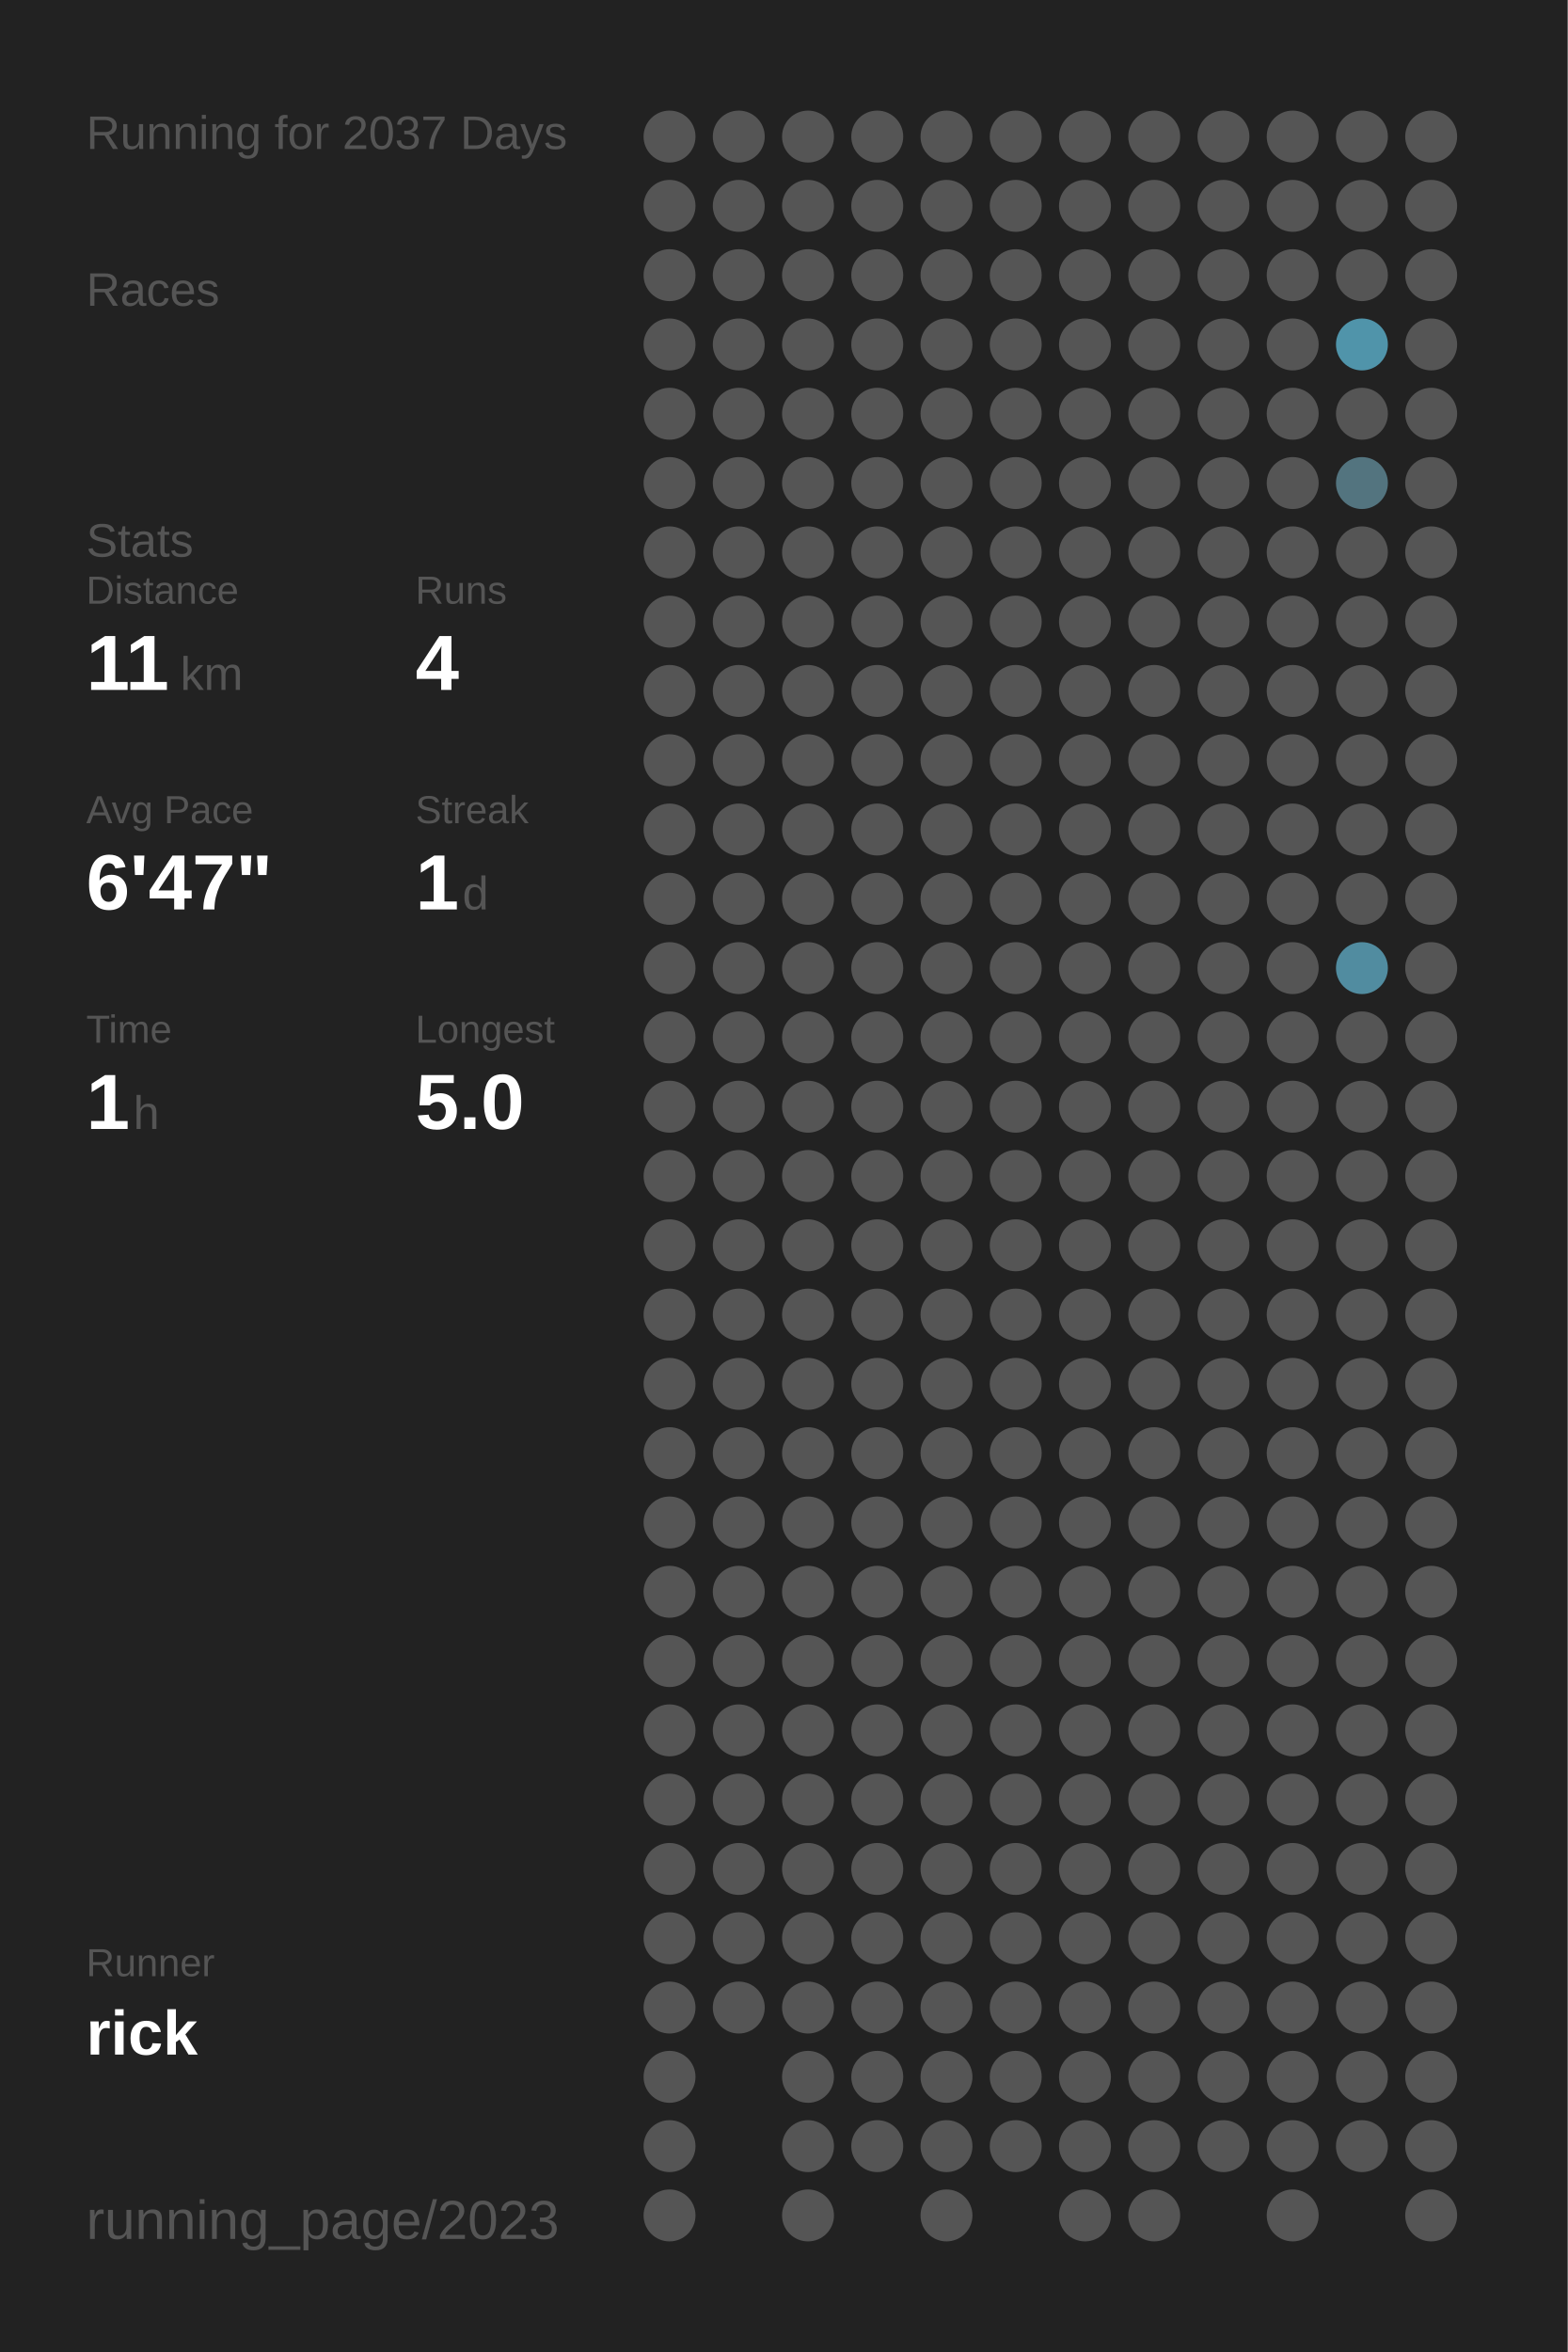
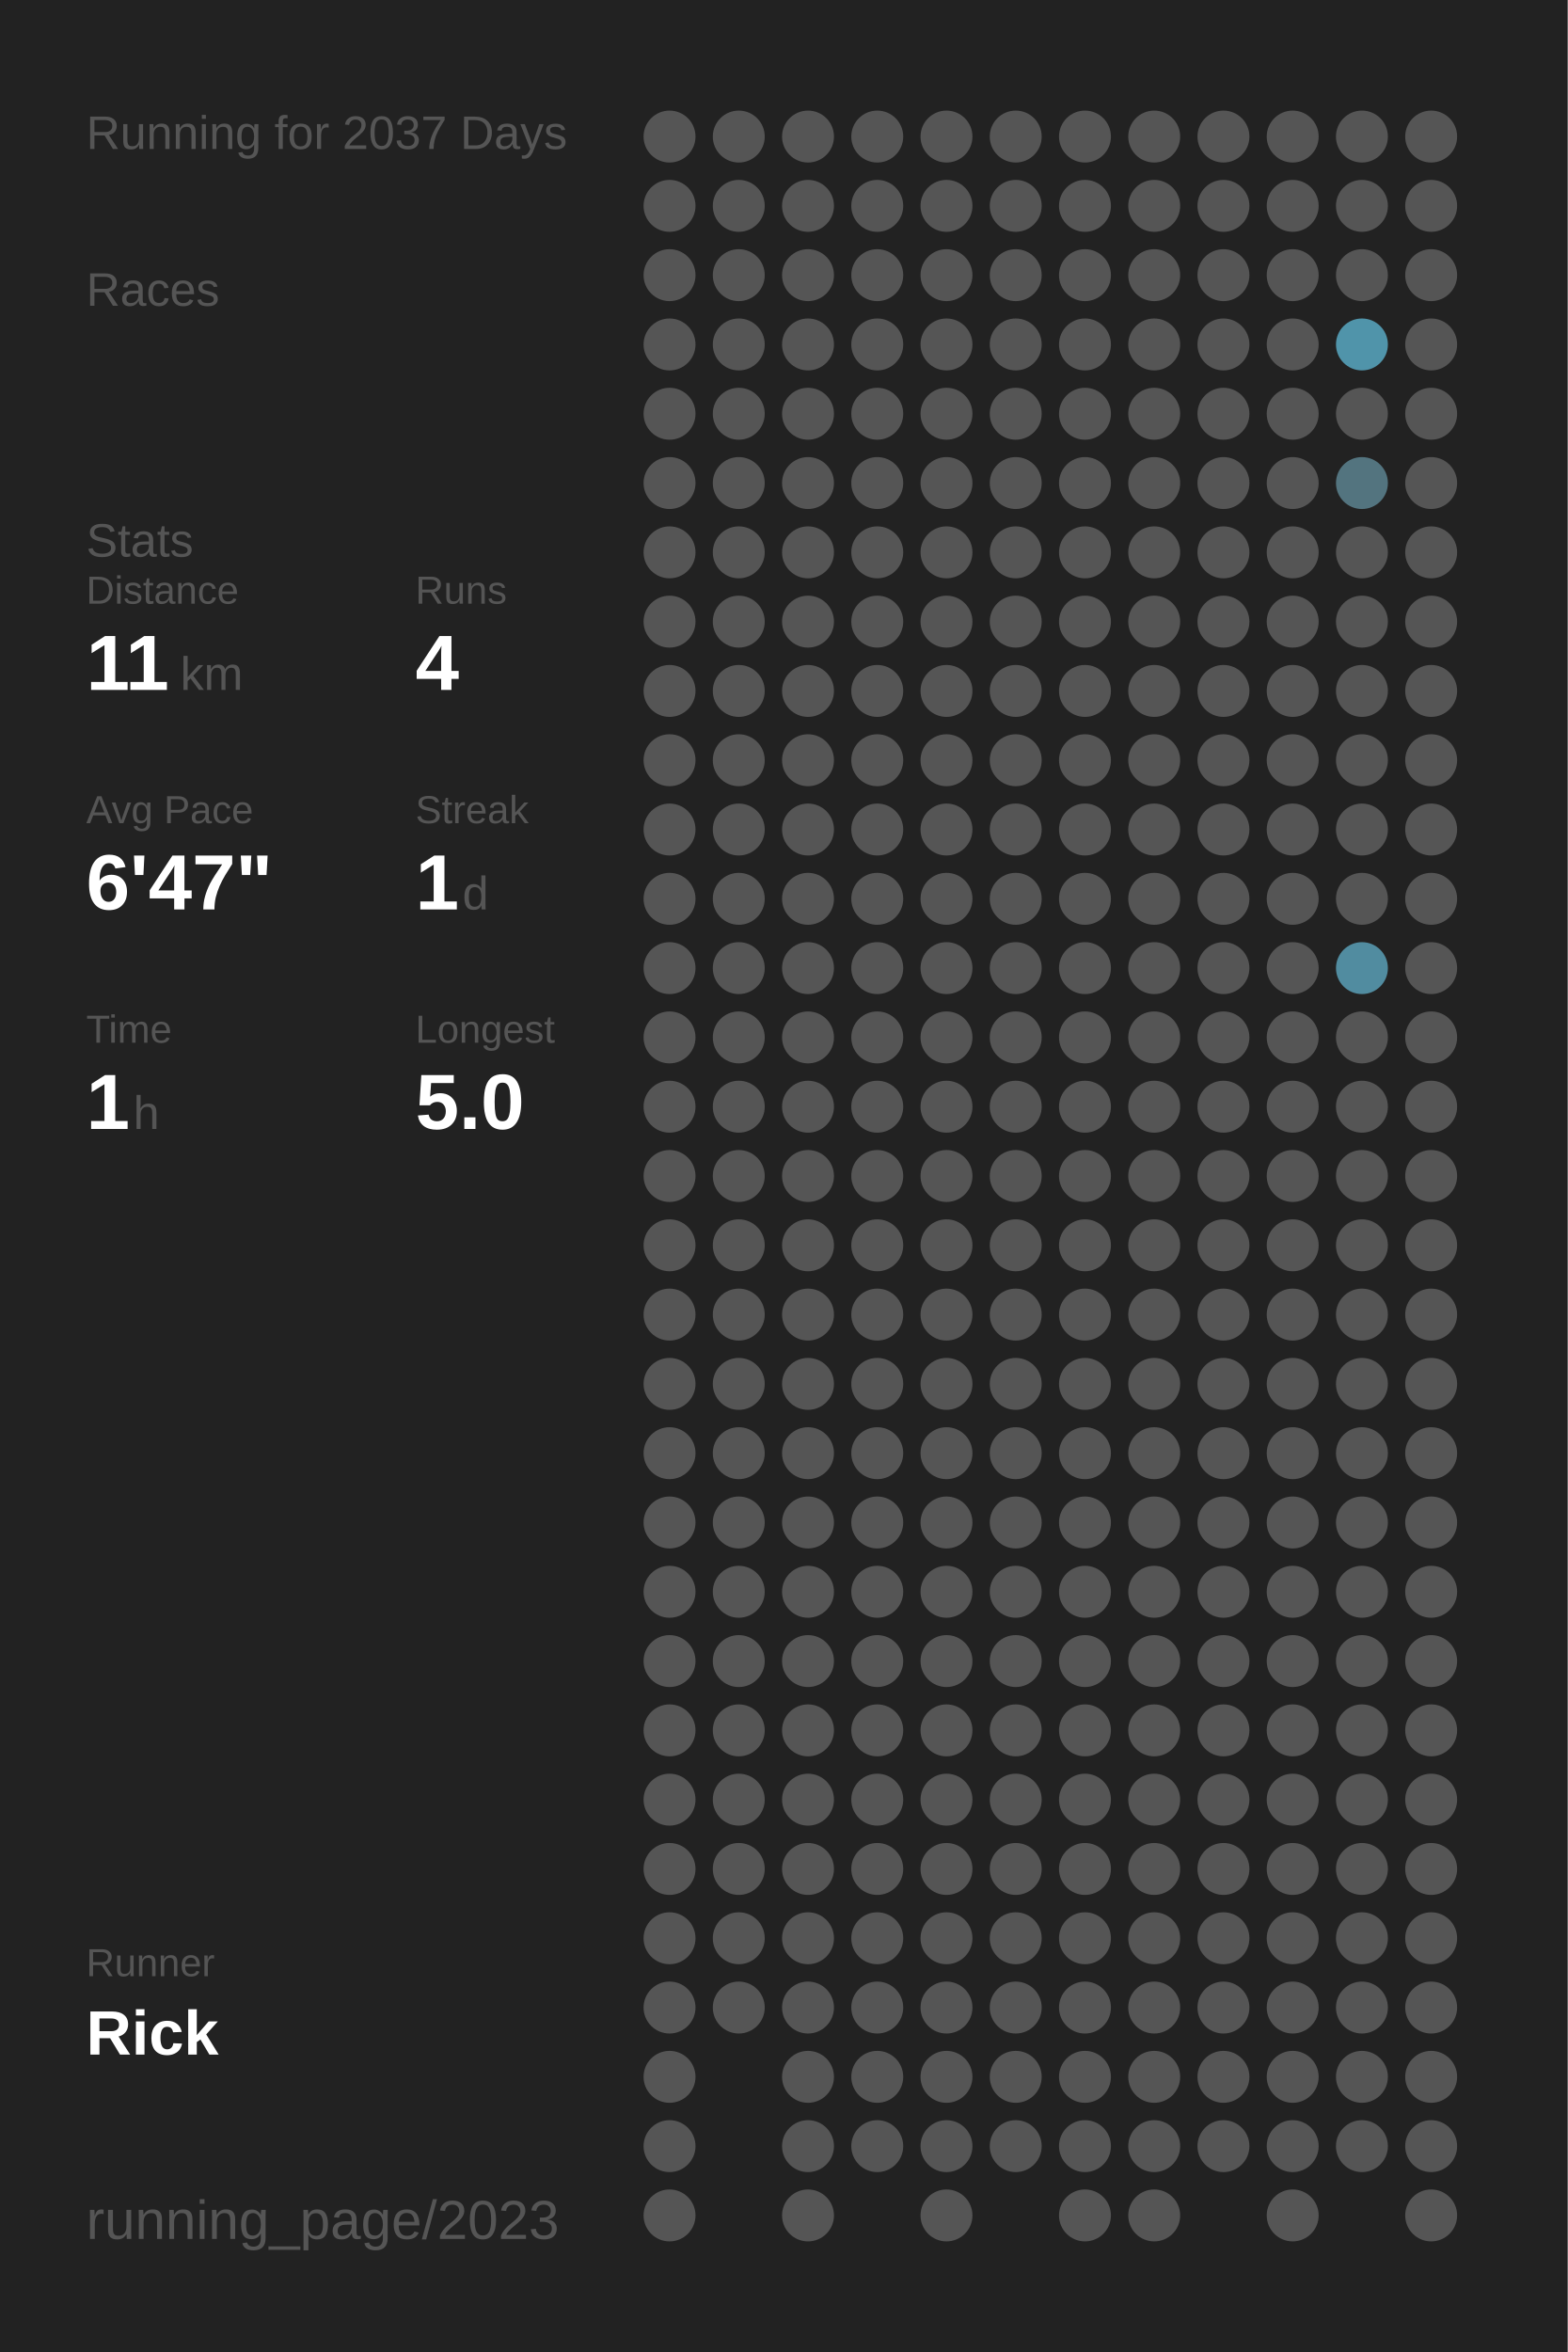
<svg xmlns="http://www.w3.org/2000/svg" baseProfile="full" height="300mm" version="1.1" viewBox="0,0,200,300" width="200mm">
  <defs />
  <rect fill="#222222" height="300" width="200" x="0" y="0" />
  <text fill="#555555" style="font-size:6px; font-family:Arial;" x="11" y="19">Running for 2037 Days</text>
  <text fill="#555555" style="font-size:6px; font-family:Arial;" x="11" y="39">Races</text>
  <text fill="#555555" style="font-size:6px; font-family:Arial;" x="11" y="71">Stats</text>
  <text fill="#555555" style="font-size:5px; font-family:Arial;" x="11" y="77">Distance</text>
  <text fill="#FFFFFF" style="font-size:10px; font-family:Arial; font-weight:bold;" x="11" y="88">11</text>
  <text fill="#555555" style="font-size:6px; font-family:Arial;" x="23" y="88">km</text>
  <text fill="#555555" style="font-size:5px; font-family:Arial;" x="53" y="77">Runs</text>
  <text fill="#FFFFFF" style="font-size:10px; font-family:Arial; font-weight:bold;" x="53" y="88">4</text>
  <text fill="#555555" style="font-size:5px; font-family:Arial;" x="11" y="105">Avg Pace</text>
  <text fill="#FFFFFF" style="font-size:10px; font-family:Arial; font-weight:bold;" x="11" y="116">6'47"</text>
  <text fill="#555555" style="font-size:5px; font-family:Arial;" x="53" y="105">Streak</text>
  <text fill="#FFFFFF" style="font-size:10px; font-family:Arial; font-weight:bold;" x="53" y="116">1</text>
  <text fill="#555555" style="font-size:6px; font-family:Arial;" x="59" y="116">d</text>
  <text fill="#555555" style="font-size:5px; font-family:Arial;" x="11" y="133">Time</text>
  <text fill="#FFFFFF" style="font-size:10px; font-family:Arial; font-weight:bold;" x="11" y="144">1</text>
  <text fill="#555555" style="font-size:6px; font-family:Arial;" x="17" y="144">h</text>
  <text fill="#555555" style="font-size:5px; font-family:Arial;" x="53" y="133">Longest</text>
  <text fill="#FFFFFF" style="font-size:10px; font-family:Arial; font-weight:bold;" x="53" y="144">5.0</text>
  <text fill="#555555" style="font-size:5px; font-family:Arial;" x="11" y="252.065">Runner</text>
-   <text fill="#FFFFFF" style="font-size:8px; font-family:Arial; font-weight:bold;" x="11" y="262.065">rick</text>
+   <text fill="#FFFFFF" style="font-size:8px; font-family:Arial; font-weight:bold;" x="11" y="262.065">Rick</text>
  <text fill="#555555" style="font-size:7px; font-family:Arial;" x="11" y="285.581">running_page/2023</text>
  <circle cx="85.417" cy="17.419" fill="#555555" r="3.312" />
  <circle cx="85.417" cy="26.258" fill="#555555" r="3.312" />
  <circle cx="85.417" cy="35.097" fill="#555555" r="3.312" />
  <circle cx="85.417" cy="43.935" fill="#555555" r="3.312" />
  <circle cx="85.417" cy="52.774" fill="#555555" r="3.312" />
  <circle cx="85.417" cy="61.613" fill="#555555" r="3.312" />
  <circle cx="85.417" cy="70.452" fill="#555555" r="3.312" />
  <circle cx="85.417" cy="79.29" fill="#555555" r="3.312" />
  <circle cx="85.417" cy="88.129" fill="#555555" r="3.312" />
  <circle cx="85.417" cy="96.968" fill="#555555" r="3.312" />
  <circle cx="85.417" cy="105.806" fill="#555555" r="3.312" />
  <circle cx="85.417" cy="114.645" fill="#555555" r="3.312" />
  <circle cx="85.417" cy="123.484" fill="#555555" r="3.312" />
  <circle cx="85.417" cy="132.323" fill="#555555" r="3.312" />
  <circle cx="85.417" cy="141.161" fill="#555555" r="3.312" />
  <circle cx="85.417" cy="150" fill="#555555" r="3.312" />
  <circle cx="85.417" cy="158.839" fill="#555555" r="3.312" />
  <circle cx="85.417" cy="167.677" fill="#555555" r="3.312" />
  <circle cx="85.417" cy="176.516" fill="#555555" r="3.312" />
  <circle cx="85.417" cy="185.355" fill="#555555" r="3.312" />
  <circle cx="85.417" cy="194.194" fill="#555555" r="3.312" />
  <circle cx="85.417" cy="203.032" fill="#555555" r="3.312" />
  <circle cx="85.417" cy="211.871" fill="#555555" r="3.312" />
  <circle cx="85.417" cy="220.71" fill="#555555" r="3.312" />
  <circle cx="85.417" cy="229.548" fill="#555555" r="3.312" />
  <circle cx="85.417" cy="238.387" fill="#555555" r="3.312" />
  <circle cx="85.417" cy="247.226" fill="#555555" r="3.312" />
  <circle cx="85.417" cy="256.065" fill="#555555" r="3.312" />
  <circle cx="85.417" cy="264.903" fill="#555555" r="3.312" />
  <circle cx="85.417" cy="273.742" fill="#555555" r="3.312" />
  <circle cx="85.417" cy="282.581" fill="#555555" r="3.312" />
  <circle cx="94.25" cy="17.419" fill="#555555" r="3.312" />
  <circle cx="94.25" cy="26.258" fill="#555555" r="3.312" />
  <circle cx="94.25" cy="35.097" fill="#555555" r="3.312" />
  <circle cx="94.25" cy="43.935" fill="#555555" r="3.312" />
  <circle cx="94.25" cy="52.774" fill="#555555" r="3.312" />
  <circle cx="94.25" cy="61.613" fill="#555555" r="3.312" />
  <circle cx="94.25" cy="70.452" fill="#555555" r="3.312" />
  <circle cx="94.25" cy="79.29" fill="#555555" r="3.312" />
  <circle cx="94.25" cy="88.129" fill="#555555" r="3.312" />
  <circle cx="94.25" cy="96.968" fill="#555555" r="3.312" />
  <circle cx="94.25" cy="105.806" fill="#555555" r="3.312" />
  <circle cx="94.25" cy="114.645" fill="#555555" r="3.312" />
  <circle cx="94.25" cy="123.484" fill="#555555" r="3.312" />
  <circle cx="94.25" cy="132.323" fill="#555555" r="3.312" />
  <circle cx="94.25" cy="141.161" fill="#555555" r="3.312" />
  <circle cx="94.25" cy="150" fill="#555555" r="3.312" />
  <circle cx="94.25" cy="158.839" fill="#555555" r="3.312" />
  <circle cx="94.25" cy="167.677" fill="#555555" r="3.312" />
  <circle cx="94.25" cy="176.516" fill="#555555" r="3.312" />
  <circle cx="94.25" cy="185.355" fill="#555555" r="3.312" />
  <circle cx="94.25" cy="194.194" fill="#555555" r="3.312" />
  <circle cx="94.25" cy="203.032" fill="#555555" r="3.312" />
  <circle cx="94.25" cy="211.871" fill="#555555" r="3.312" />
  <circle cx="94.25" cy="220.71" fill="#555555" r="3.312" />
  <circle cx="94.25" cy="229.548" fill="#555555" r="3.312" />
  <circle cx="94.25" cy="238.387" fill="#555555" r="3.312" />
  <circle cx="94.25" cy="247.226" fill="#555555" r="3.312" />
  <circle cx="94.25" cy="256.065" fill="#555555" r="3.312" />
  <circle cx="103.083" cy="17.419" fill="#555555" r="3.312" />
  <circle cx="103.083" cy="26.258" fill="#555555" r="3.312" />
  <circle cx="103.083" cy="35.097" fill="#555555" r="3.312" />
  <circle cx="103.083" cy="43.935" fill="#555555" r="3.312" />
  <circle cx="103.083" cy="52.774" fill="#555555" r="3.312" />
  <circle cx="103.083" cy="61.613" fill="#555555" r="3.312" />
  <circle cx="103.083" cy="70.452" fill="#555555" r="3.312" />
  <circle cx="103.083" cy="79.29" fill="#555555" r="3.312" />
  <circle cx="103.083" cy="88.129" fill="#555555" r="3.312" />
  <circle cx="103.083" cy="96.968" fill="#555555" r="3.312" />
  <circle cx="103.083" cy="105.806" fill="#555555" r="3.312" />
  <circle cx="103.083" cy="114.645" fill="#555555" r="3.312" />
  <circle cx="103.083" cy="123.484" fill="#555555" r="3.312" />
  <circle cx="103.083" cy="132.323" fill="#555555" r="3.312" />
  <circle cx="103.083" cy="141.161" fill="#555555" r="3.312" />
  <circle cx="103.083" cy="150" fill="#555555" r="3.312" />
  <circle cx="103.083" cy="158.839" fill="#555555" r="3.312" />
  <circle cx="103.083" cy="167.677" fill="#555555" r="3.312" />
  <circle cx="103.083" cy="176.516" fill="#555555" r="3.312" />
  <circle cx="103.083" cy="185.355" fill="#555555" r="3.312" />
  <circle cx="103.083" cy="194.194" fill="#555555" r="3.312" />
  <circle cx="103.083" cy="203.032" fill="#555555" r="3.312" />
  <circle cx="103.083" cy="211.871" fill="#555555" r="3.312" />
  <circle cx="103.083" cy="220.71" fill="#555555" r="3.312" />
  <circle cx="103.083" cy="229.548" fill="#555555" r="3.312" />
  <circle cx="103.083" cy="238.387" fill="#555555" r="3.312" />
  <circle cx="103.083" cy="247.226" fill="#555555" r="3.312" />
  <circle cx="103.083" cy="256.065" fill="#555555" r="3.312" />
  <circle cx="103.083" cy="264.903" fill="#555555" r="3.312" />
  <circle cx="103.083" cy="273.742" fill="#555555" r="3.312" />
  <circle cx="103.083" cy="282.581" fill="#555555" r="3.312" />
  <circle cx="111.917" cy="17.419" fill="#555555" r="3.312" />
  <circle cx="111.917" cy="26.258" fill="#555555" r="3.312" />
  <circle cx="111.917" cy="35.097" fill="#555555" r="3.312" />
  <circle cx="111.917" cy="43.935" fill="#555555" r="3.312" />
  <circle cx="111.917" cy="52.774" fill="#555555" r="3.312" />
  <circle cx="111.917" cy="61.613" fill="#555555" r="3.312" />
  <circle cx="111.917" cy="70.452" fill="#555555" r="3.312" />
  <circle cx="111.917" cy="79.29" fill="#555555" r="3.312" />
  <circle cx="111.917" cy="88.129" fill="#555555" r="3.312" />
  <circle cx="111.917" cy="96.968" fill="#555555" r="3.312" />
  <circle cx="111.917" cy="105.806" fill="#555555" r="3.312" />
  <circle cx="111.917" cy="114.645" fill="#555555" r="3.312" />
  <circle cx="111.917" cy="123.484" fill="#555555" r="3.312" />
  <circle cx="111.917" cy="132.323" fill="#555555" r="3.312" />
  <circle cx="111.917" cy="141.161" fill="#555555" r="3.312" />
  <circle cx="111.917" cy="150" fill="#555555" r="3.312" />
  <circle cx="111.917" cy="158.839" fill="#555555" r="3.312" />
  <circle cx="111.917" cy="167.677" fill="#555555" r="3.312" />
  <circle cx="111.917" cy="176.516" fill="#555555" r="3.312" />
  <circle cx="111.917" cy="185.355" fill="#555555" r="3.312" />
  <circle cx="111.917" cy="194.194" fill="#555555" r="3.312" />
  <circle cx="111.917" cy="203.032" fill="#555555" r="3.312" />
  <circle cx="111.917" cy="211.871" fill="#555555" r="3.312" />
  <circle cx="111.917" cy="220.71" fill="#555555" r="3.312" />
  <circle cx="111.917" cy="229.548" fill="#555555" r="3.312" />
  <circle cx="111.917" cy="238.387" fill="#555555" r="3.312" />
  <circle cx="111.917" cy="247.226" fill="#555555" r="3.312" />
  <circle cx="111.917" cy="256.065" fill="#555555" r="3.312" />
  <circle cx="111.917" cy="264.903" fill="#555555" r="3.312" />
  <circle cx="111.917" cy="273.742" fill="#555555" r="3.312" />
  <circle cx="120.75" cy="17.419" fill="#555555" r="3.312" />
  <circle cx="120.75" cy="26.258" fill="#555555" r="3.312" />
  <circle cx="120.75" cy="35.097" fill="#555555" r="3.312" />
  <circle cx="120.75" cy="43.935" fill="#555555" r="3.312" />
  <circle cx="120.75" cy="52.774" fill="#555555" r="3.312" />
  <circle cx="120.75" cy="61.613" fill="#555555" r="3.312" />
  <circle cx="120.75" cy="70.452" fill="#555555" r="3.312" />
  <circle cx="120.75" cy="79.29" fill="#555555" r="3.312" />
  <circle cx="120.75" cy="88.129" fill="#555555" r="3.312" />
  <circle cx="120.75" cy="96.968" fill="#555555" r="3.312" />
  <circle cx="120.75" cy="105.806" fill="#555555" r="3.312" />
  <circle cx="120.75" cy="114.645" fill="#555555" r="3.312" />
  <circle cx="120.75" cy="123.484" fill="#555555" r="3.312" />
  <circle cx="120.75" cy="132.323" fill="#555555" r="3.312" />
  <circle cx="120.75" cy="141.161" fill="#555555" r="3.312" />
  <circle cx="120.75" cy="150" fill="#555555" r="3.312" />
  <circle cx="120.75" cy="158.839" fill="#555555" r="3.312" />
  <circle cx="120.75" cy="167.677" fill="#555555" r="3.312" />
  <circle cx="120.75" cy="176.516" fill="#555555" r="3.312" />
  <circle cx="120.75" cy="185.355" fill="#555555" r="3.312" />
  <circle cx="120.75" cy="194.194" fill="#555555" r="3.312" />
  <circle cx="120.75" cy="203.032" fill="#555555" r="3.312" />
  <circle cx="120.75" cy="211.871" fill="#555555" r="3.312" />
  <circle cx="120.75" cy="220.71" fill="#555555" r="3.312" />
  <circle cx="120.75" cy="229.548" fill="#555555" r="3.312" />
  <circle cx="120.75" cy="238.387" fill="#555555" r="3.312" />
  <circle cx="120.75" cy="247.226" fill="#555555" r="3.312" />
  <circle cx="120.75" cy="256.065" fill="#555555" r="3.312" />
  <circle cx="120.75" cy="264.903" fill="#555555" r="3.312" />
  <circle cx="120.75" cy="273.742" fill="#555555" r="3.312" />
  <circle cx="120.75" cy="282.581" fill="#555555" r="3.312" />
  <circle cx="129.583" cy="17.419" fill="#555555" r="3.312" />
  <circle cx="129.583" cy="26.258" fill="#555555" r="3.312" />
  <circle cx="129.583" cy="35.097" fill="#555555" r="3.312" />
  <circle cx="129.583" cy="43.935" fill="#555555" r="3.312" />
  <circle cx="129.583" cy="52.774" fill="#555555" r="3.312" />
  <circle cx="129.583" cy="61.613" fill="#555555" r="3.312" />
  <circle cx="129.583" cy="70.452" fill="#555555" r="3.312" />
  <circle cx="129.583" cy="79.29" fill="#555555" r="3.312" />
  <circle cx="129.583" cy="88.129" fill="#555555" r="3.312" />
  <circle cx="129.583" cy="96.968" fill="#555555" r="3.312" />
  <circle cx="129.583" cy="105.806" fill="#555555" r="3.312" />
  <circle cx="129.583" cy="114.645" fill="#555555" r="3.312" />
  <circle cx="129.583" cy="123.484" fill="#555555" r="3.312" />
  <circle cx="129.583" cy="132.323" fill="#555555" r="3.312" />
  <circle cx="129.583" cy="141.161" fill="#555555" r="3.312" />
  <circle cx="129.583" cy="150" fill="#555555" r="3.312" />
  <circle cx="129.583" cy="158.839" fill="#555555" r="3.312" />
  <circle cx="129.583" cy="167.677" fill="#555555" r="3.312" />
  <circle cx="129.583" cy="176.516" fill="#555555" r="3.312" />
  <circle cx="129.583" cy="185.355" fill="#555555" r="3.312" />
  <circle cx="129.583" cy="194.194" fill="#555555" r="3.312" />
  <circle cx="129.583" cy="203.032" fill="#555555" r="3.312" />
  <circle cx="129.583" cy="211.871" fill="#555555" r="3.312" />
  <circle cx="129.583" cy="220.71" fill="#555555" r="3.312" />
  <circle cx="129.583" cy="229.548" fill="#555555" r="3.312" />
  <circle cx="129.583" cy="238.387" fill="#555555" r="3.312" />
  <circle cx="129.583" cy="247.226" fill="#555555" r="3.312" />
  <circle cx="129.583" cy="256.065" fill="#555555" r="3.312" />
  <circle cx="129.583" cy="264.903" fill="#555555" r="3.312" />
  <circle cx="129.583" cy="273.742" fill="#555555" r="3.312" />
  <circle cx="138.417" cy="17.419" fill="#555555" r="3.312" />
  <circle cx="138.417" cy="26.258" fill="#555555" r="3.312" />
  <circle cx="138.417" cy="35.097" fill="#555555" r="3.312" />
  <circle cx="138.417" cy="43.935" fill="#555555" r="3.312" />
  <circle cx="138.417" cy="52.774" fill="#555555" r="3.312" />
  <circle cx="138.417" cy="61.613" fill="#555555" r="3.312" />
  <circle cx="138.417" cy="70.452" fill="#555555" r="3.312" />
  <circle cx="138.417" cy="79.29" fill="#555555" r="3.312" />
  <circle cx="138.417" cy="88.129" fill="#555555" r="3.312" />
  <circle cx="138.417" cy="96.968" fill="#555555" r="3.312" />
  <circle cx="138.417" cy="105.806" fill="#555555" r="3.312" />
  <circle cx="138.417" cy="114.645" fill="#555555" r="3.312" />
  <circle cx="138.417" cy="123.484" fill="#555555" r="3.312" />
  <circle cx="138.417" cy="132.323" fill="#555555" r="3.312" />
  <circle cx="138.417" cy="141.161" fill="#555555" r="3.312" />
  <circle cx="138.417" cy="150" fill="#555555" r="3.312" />
  <circle cx="138.417" cy="158.839" fill="#555555" r="3.312" />
  <circle cx="138.417" cy="167.677" fill="#555555" r="3.312" />
  <circle cx="138.417" cy="176.516" fill="#555555" r="3.312" />
  <circle cx="138.417" cy="185.355" fill="#555555" r="3.312" />
  <circle cx="138.417" cy="194.194" fill="#555555" r="3.312" />
  <circle cx="138.417" cy="203.032" fill="#555555" r="3.312" />
  <circle cx="138.417" cy="211.871" fill="#555555" r="3.312" />
  <circle cx="138.417" cy="220.71" fill="#555555" r="3.312" />
  <circle cx="138.417" cy="229.548" fill="#555555" r="3.312" />
  <circle cx="138.417" cy="238.387" fill="#555555" r="3.312" />
  <circle cx="138.417" cy="247.226" fill="#555555" r="3.312" />
  <circle cx="138.417" cy="256.065" fill="#555555" r="3.312" />
  <circle cx="138.417" cy="264.903" fill="#555555" r="3.312" />
  <circle cx="138.417" cy="273.742" fill="#555555" r="3.312" />
  <circle cx="138.417" cy="282.581" fill="#555555" r="3.312" />
  <circle cx="147.25" cy="17.419" fill="#555555" r="3.312" />
  <circle cx="147.25" cy="26.258" fill="#555555" r="3.312" />
  <circle cx="147.25" cy="35.097" fill="#555555" r="3.312" />
  <circle cx="147.25" cy="43.935" fill="#555555" r="3.312" />
  <circle cx="147.25" cy="52.774" fill="#555555" r="3.312" />
  <circle cx="147.25" cy="61.613" fill="#555555" r="3.312" />
  <circle cx="147.25" cy="70.452" fill="#555555" r="3.312" />
  <circle cx="147.25" cy="79.29" fill="#555555" r="3.312" />
  <circle cx="147.25" cy="88.129" fill="#555555" r="3.312" />
  <circle cx="147.25" cy="96.968" fill="#555555" r="3.312" />
  <circle cx="147.25" cy="105.806" fill="#555555" r="3.312" />
  <circle cx="147.25" cy="114.645" fill="#555555" r="3.312" />
  <circle cx="147.25" cy="123.484" fill="#555555" r="3.312" />
  <circle cx="147.25" cy="132.323" fill="#555555" r="3.312" />
  <circle cx="147.25" cy="141.161" fill="#555555" r="3.312" />
  <circle cx="147.25" cy="150" fill="#555555" r="3.312" />
  <circle cx="147.25" cy="158.839" fill="#555555" r="3.312" />
  <circle cx="147.25" cy="167.677" fill="#555555" r="3.312" />
  <circle cx="147.25" cy="176.516" fill="#555555" r="3.312" />
  <circle cx="147.25" cy="185.355" fill="#555555" r="3.312" />
  <circle cx="147.25" cy="194.194" fill="#555555" r="3.312" />
  <circle cx="147.25" cy="203.032" fill="#555555" r="3.312" />
  <circle cx="147.25" cy="211.871" fill="#555555" r="3.312" />
  <circle cx="147.25" cy="220.71" fill="#555555" r="3.312" />
  <circle cx="147.25" cy="229.548" fill="#555555" r="3.312" />
  <circle cx="147.25" cy="238.387" fill="#555555" r="3.312" />
  <circle cx="147.25" cy="247.226" fill="#555555" r="3.312" />
  <circle cx="147.25" cy="256.065" fill="#555555" r="3.312" />
  <circle cx="147.25" cy="264.903" fill="#555555" r="3.312" />
  <circle cx="147.25" cy="273.742" fill="#555555" r="3.312" />
  <circle cx="147.25" cy="282.581" fill="#555555" r="3.312" />
  <circle cx="156.083" cy="17.419" fill="#555555" r="3.312" />
  <circle cx="156.083" cy="26.258" fill="#555555" r="3.312" />
  <circle cx="156.083" cy="35.097" fill="#555555" r="3.312" />
  <circle cx="156.083" cy="43.935" fill="#555555" r="3.312" />
  <circle cx="156.083" cy="52.774" fill="#555555" r="3.312" />
  <circle cx="156.083" cy="61.613" fill="#555555" r="3.312" />
  <circle cx="156.083" cy="70.452" fill="#555555" r="3.312" />
  <circle cx="156.083" cy="79.29" fill="#555555" r="3.312" />
  <circle cx="156.083" cy="88.129" fill="#555555" r="3.312" />
  <circle cx="156.083" cy="96.968" fill="#555555" r="3.312" />
  <circle cx="156.083" cy="105.806" fill="#555555" r="3.312" />
  <circle cx="156.083" cy="114.645" fill="#555555" r="3.312" />
  <circle cx="156.083" cy="123.484" fill="#555555" r="3.312" />
  <circle cx="156.083" cy="132.323" fill="#555555" r="3.312" />
  <circle cx="156.083" cy="141.161" fill="#555555" r="3.312" />
  <circle cx="156.083" cy="150" fill="#555555" r="3.312" />
  <circle cx="156.083" cy="158.839" fill="#555555" r="3.312" />
  <circle cx="156.083" cy="167.677" fill="#555555" r="3.312" />
  <circle cx="156.083" cy="176.516" fill="#555555" r="3.312" />
  <circle cx="156.083" cy="185.355" fill="#555555" r="3.312" />
  <circle cx="156.083" cy="194.194" fill="#555555" r="3.312" />
  <circle cx="156.083" cy="203.032" fill="#555555" r="3.312" />
  <circle cx="156.083" cy="211.871" fill="#555555" r="3.312" />
  <circle cx="156.083" cy="220.71" fill="#555555" r="3.312" />
  <circle cx="156.083" cy="229.548" fill="#555555" r="3.312" />
  <circle cx="156.083" cy="238.387" fill="#555555" r="3.312" />
  <circle cx="156.083" cy="247.226" fill="#555555" r="3.312" />
  <circle cx="156.083" cy="256.065" fill="#555555" r="3.312" />
  <circle cx="156.083" cy="264.903" fill="#555555" r="3.312" />
  <circle cx="156.083" cy="273.742" fill="#555555" r="3.312" />
  <circle cx="164.917" cy="17.419" fill="#555555" r="3.312" />
  <circle cx="164.917" cy="26.258" fill="#555555" r="3.312" />
  <circle cx="164.917" cy="35.097" fill="#555555" r="3.312" />
  <circle cx="164.917" cy="43.935" fill="#555555" r="3.312" />
  <circle cx="164.917" cy="52.774" fill="#555555" r="3.312" />
  <circle cx="164.917" cy="61.613" fill="#555555" r="3.312" />
  <circle cx="164.917" cy="70.452" fill="#555555" r="3.312" />
  <circle cx="164.917" cy="79.29" fill="#555555" r="3.312" />
  <circle cx="164.917" cy="88.129" fill="#555555" r="3.312" />
  <circle cx="164.917" cy="96.968" fill="#555555" r="3.312" />
  <circle cx="164.917" cy="105.806" fill="#555555" r="3.312" />
  <circle cx="164.917" cy="114.645" fill="#555555" r="3.312" />
  <circle cx="164.917" cy="123.484" fill="#555555" r="3.312" />
  <circle cx="164.917" cy="132.323" fill="#555555" r="3.312" />
  <circle cx="164.917" cy="141.161" fill="#555555" r="3.312" />
  <circle cx="164.917" cy="150" fill="#555555" r="3.312" />
  <circle cx="164.917" cy="158.839" fill="#555555" r="3.312" />
  <circle cx="164.917" cy="167.677" fill="#555555" r="3.312" />
  <circle cx="164.917" cy="176.516" fill="#555555" r="3.312" />
  <circle cx="164.917" cy="185.355" fill="#555555" r="3.312" />
  <circle cx="164.917" cy="194.194" fill="#555555" r="3.312" />
  <circle cx="164.917" cy="203.032" fill="#555555" r="3.312" />
  <circle cx="164.917" cy="211.871" fill="#555555" r="3.312" />
  <circle cx="164.917" cy="220.71" fill="#555555" r="3.312" />
  <circle cx="164.917" cy="229.548" fill="#555555" r="3.312" />
  <circle cx="164.917" cy="238.387" fill="#555555" r="3.312" />
  <circle cx="164.917" cy="247.226" fill="#555555" r="3.312" />
  <circle cx="164.917" cy="256.065" fill="#555555" r="3.312" />
  <circle cx="164.917" cy="264.903" fill="#555555" r="3.312" />
  <circle cx="164.917" cy="273.742" fill="#555555" r="3.312" />
  <circle cx="164.917" cy="282.581" fill="#555555" r="3.312" />
  <circle cx="173.75" cy="17.419" fill="#555555" r="3.312" />
  <circle cx="173.75" cy="26.258" fill="#555555" r="3.312" />
  <circle cx="173.75" cy="35.097" fill="#555555" r="3.312" />
  <circle cx="173.75" cy="43.935" fill="#5094aa" r="3.312" />
  <circle cx="173.75" cy="52.774" fill="#555555" r="3.312" />
  <circle cx="173.75" cy="61.613" fill="#53747f" r="3.312" />
  <circle cx="173.75" cy="70.452" fill="#555555" r="3.312" />
  <circle cx="173.75" cy="79.29" fill="#555555" r="3.312" />
  <circle cx="173.75" cy="88.129" fill="#555555" r="3.312" />
  <circle cx="173.75" cy="96.968" fill="#555555" r="3.312" />
  <circle cx="173.75" cy="105.806" fill="#555555" r="3.312" />
  <circle cx="173.75" cy="114.645" fill="#555555" r="3.312" />
  <circle cx="173.75" cy="123.484" fill="#518ca0" r="3.312" />
  <circle cx="173.75" cy="132.323" fill="#555555" r="3.312" />
  <circle cx="173.75" cy="141.161" fill="#555555" r="3.312" />
  <circle cx="173.75" cy="150" fill="#555555" r="3.312" />
  <circle cx="173.75" cy="158.839" fill="#555555" r="3.312" />
  <circle cx="173.75" cy="167.677" fill="#555555" r="3.312" />
  <circle cx="173.75" cy="176.516" fill="#555555" r="3.312" />
  <circle cx="173.75" cy="185.355" fill="#555555" r="3.312" />
  <circle cx="173.75" cy="194.194" fill="#555555" r="3.312" />
  <circle cx="173.75" cy="203.032" fill="#555555" r="3.312" />
  <circle cx="173.75" cy="211.871" fill="#555555" r="3.312" />
  <circle cx="173.75" cy="220.71" fill="#555555" r="3.312" />
  <circle cx="173.75" cy="229.548" fill="#555555" r="3.312" />
  <circle cx="173.75" cy="238.387" fill="#555555" r="3.312" />
  <circle cx="173.75" cy="247.226" fill="#555555" r="3.312" />
  <circle cx="173.75" cy="256.065" fill="#555555" r="3.312" />
  <circle cx="173.75" cy="264.903" fill="#555555" r="3.312" />
  <circle cx="173.75" cy="273.742" fill="#555555" r="3.312" />
  <circle cx="182.583" cy="17.419" fill="#555555" r="3.312" />
  <circle cx="182.583" cy="26.258" fill="#555555" r="3.312" />
  <circle cx="182.583" cy="35.097" fill="#555555" r="3.312" />
  <circle cx="182.583" cy="43.935" fill="#555555" r="3.312" />
  <circle cx="182.583" cy="52.774" fill="#555555" r="3.312" />
  <circle cx="182.583" cy="61.613" fill="#555555" r="3.312" />
  <circle cx="182.583" cy="70.452" fill="#555555" r="3.312" />
  <circle cx="182.583" cy="79.29" fill="#555555" r="3.312" />
  <circle cx="182.583" cy="88.129" fill="#555555" r="3.312" />
  <circle cx="182.583" cy="96.968" fill="#555555" r="3.312" />
  <circle cx="182.583" cy="105.806" fill="#555555" r="3.312" />
  <circle cx="182.583" cy="114.645" fill="#555555" r="3.312" />
  <circle cx="182.583" cy="123.484" fill="#555555" r="3.312" />
  <circle cx="182.583" cy="132.323" fill="#555555" r="3.312" />
  <circle cx="182.583" cy="141.161" fill="#555555" r="3.312" />
  <circle cx="182.583" cy="150" fill="#555555" r="3.312" />
  <circle cx="182.583" cy="158.839" fill="#555555" r="3.312" />
  <circle cx="182.583" cy="167.677" fill="#555555" r="3.312" />
  <circle cx="182.583" cy="176.516" fill="#555555" r="3.312" />
  <circle cx="182.583" cy="185.355" fill="#555555" r="3.312" />
  <circle cx="182.583" cy="194.194" fill="#555555" r="3.312" />
  <circle cx="182.583" cy="203.032" fill="#555555" r="3.312" />
  <circle cx="182.583" cy="211.871" fill="#555555" r="3.312" />
  <circle cx="182.583" cy="220.71" fill="#555555" r="3.312" />
  <circle cx="182.583" cy="229.548" fill="#555555" r="3.312" />
  <circle cx="182.583" cy="238.387" fill="#555555" r="3.312" />
  <circle cx="182.583" cy="247.226" fill="#555555" r="3.312" />
  <circle cx="182.583" cy="256.065" fill="#555555" r="3.312" />
  <circle cx="182.583" cy="264.903" fill="#555555" r="3.312" />
  <circle cx="182.583" cy="273.742" fill="#555555" r="3.312" />
  <circle cx="182.583" cy="282.581" fill="#555555" r="3.312" />
</svg>
